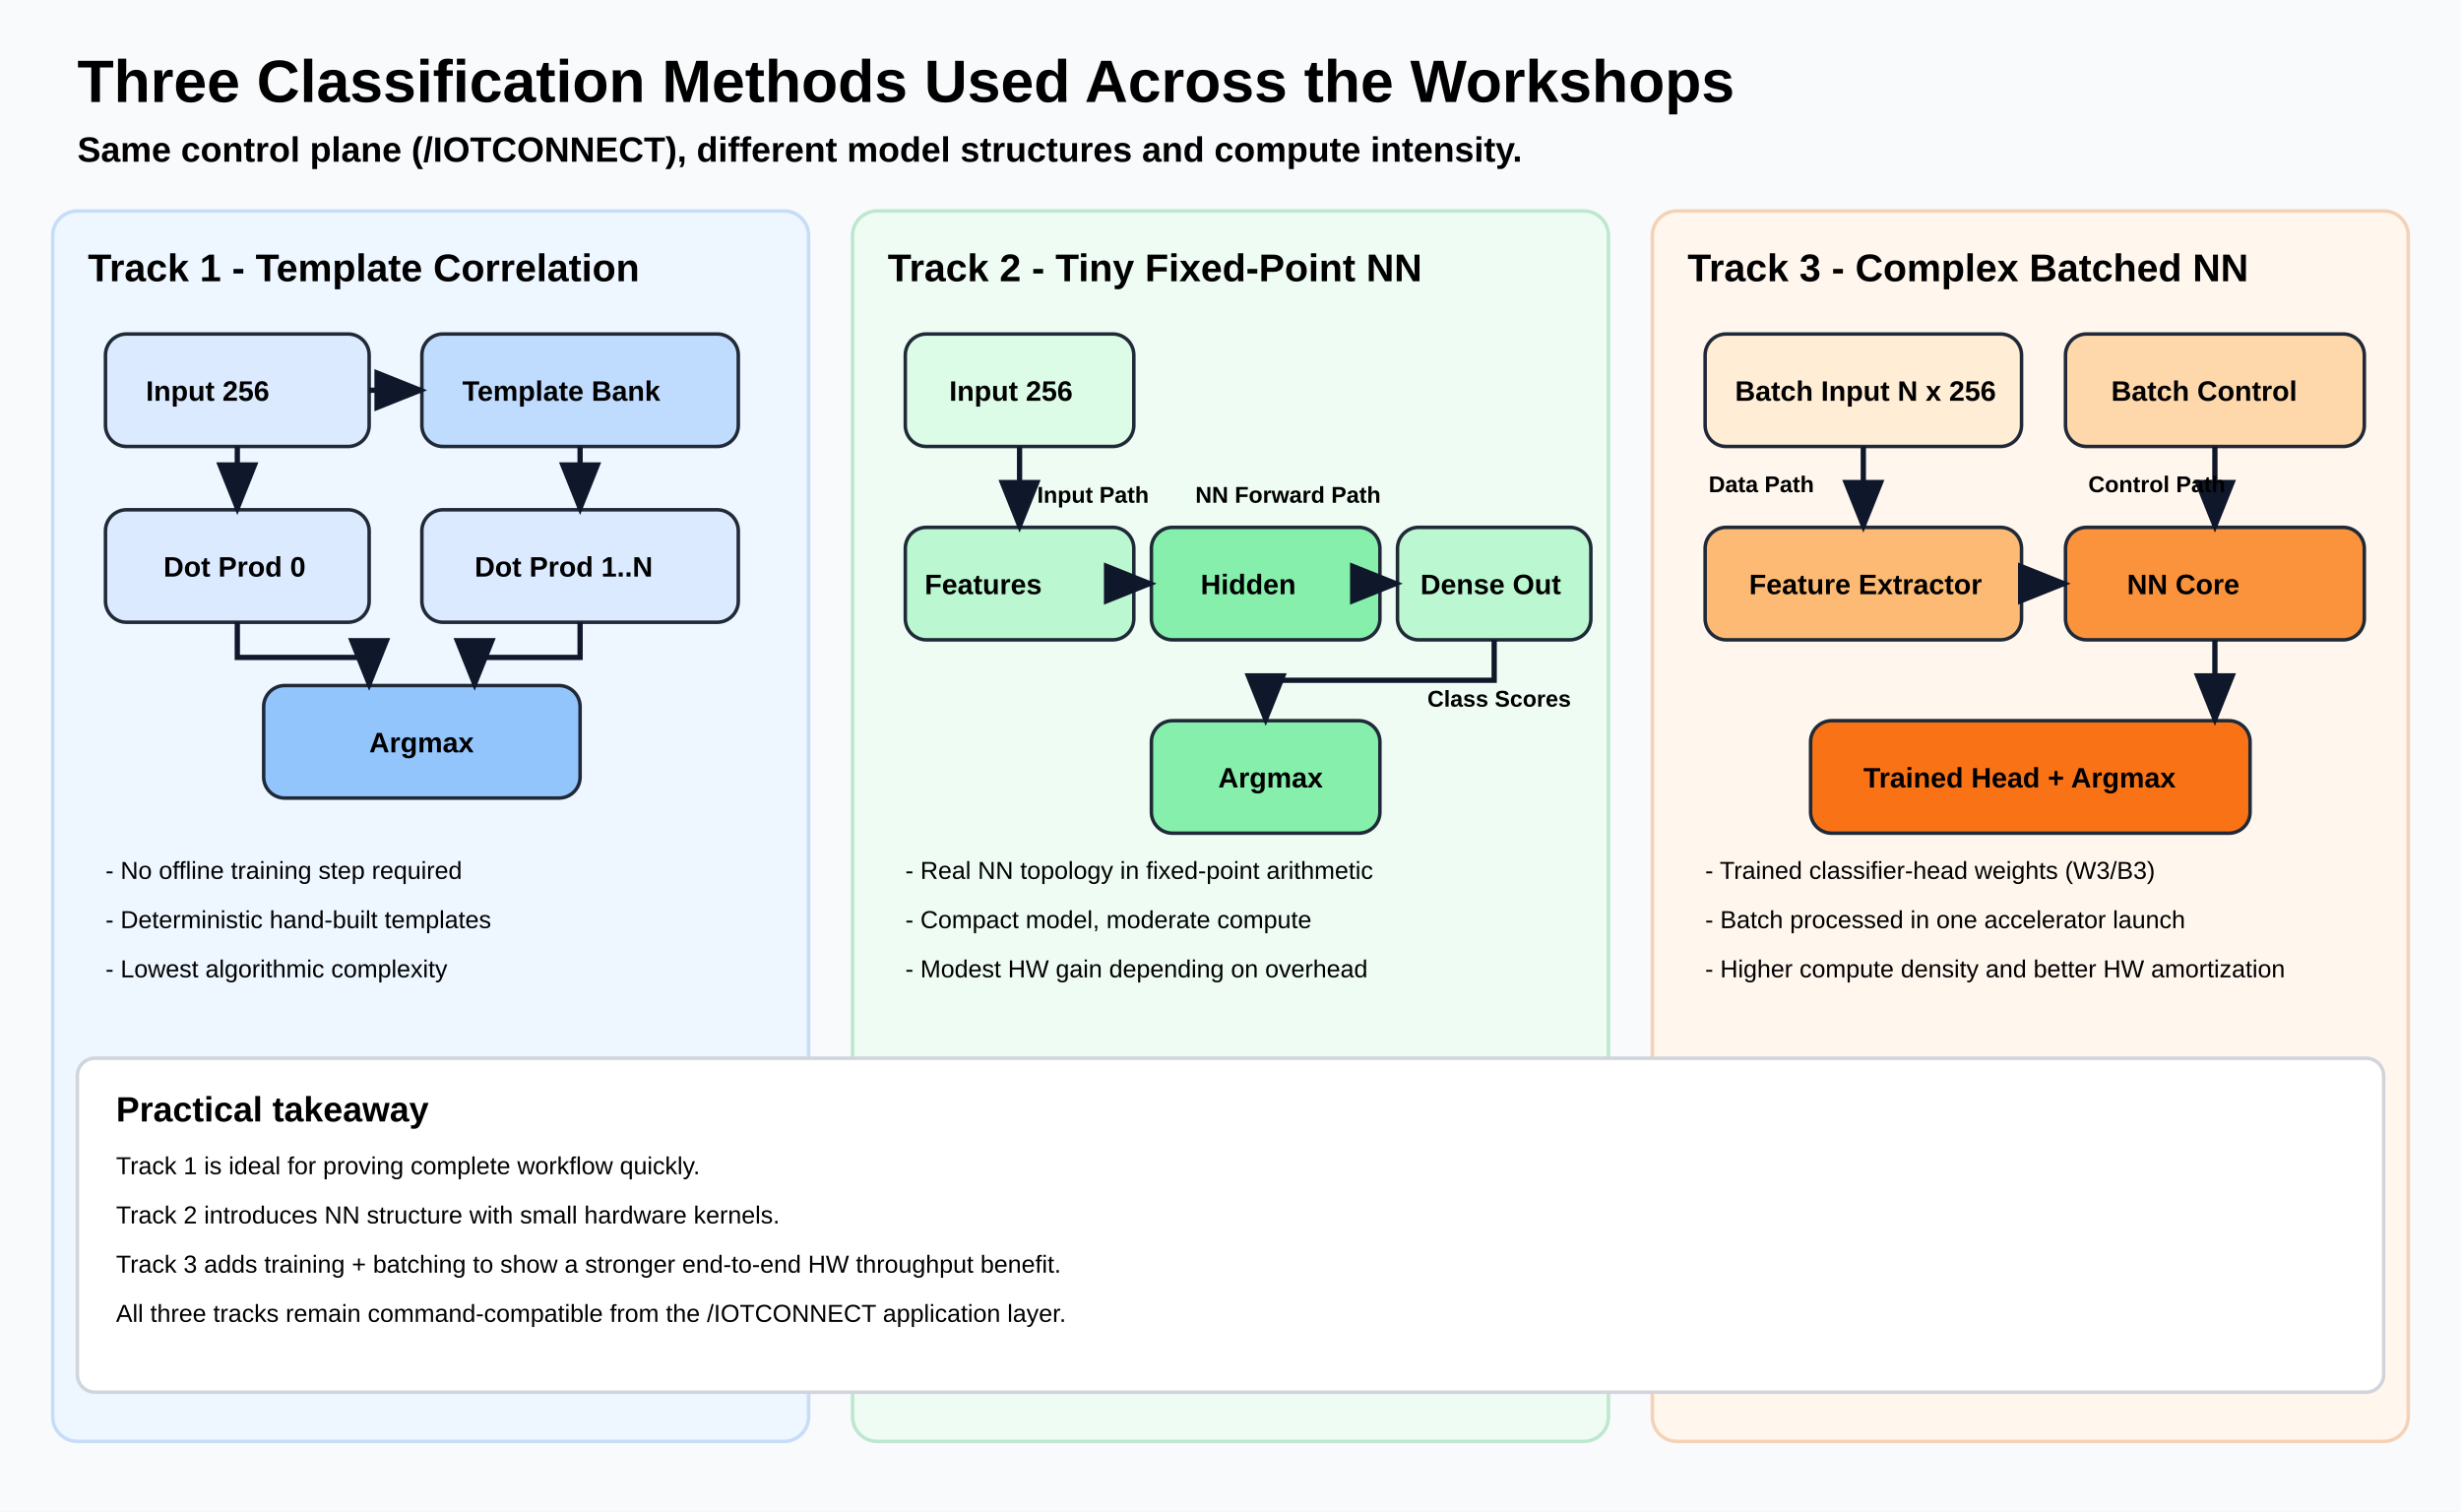
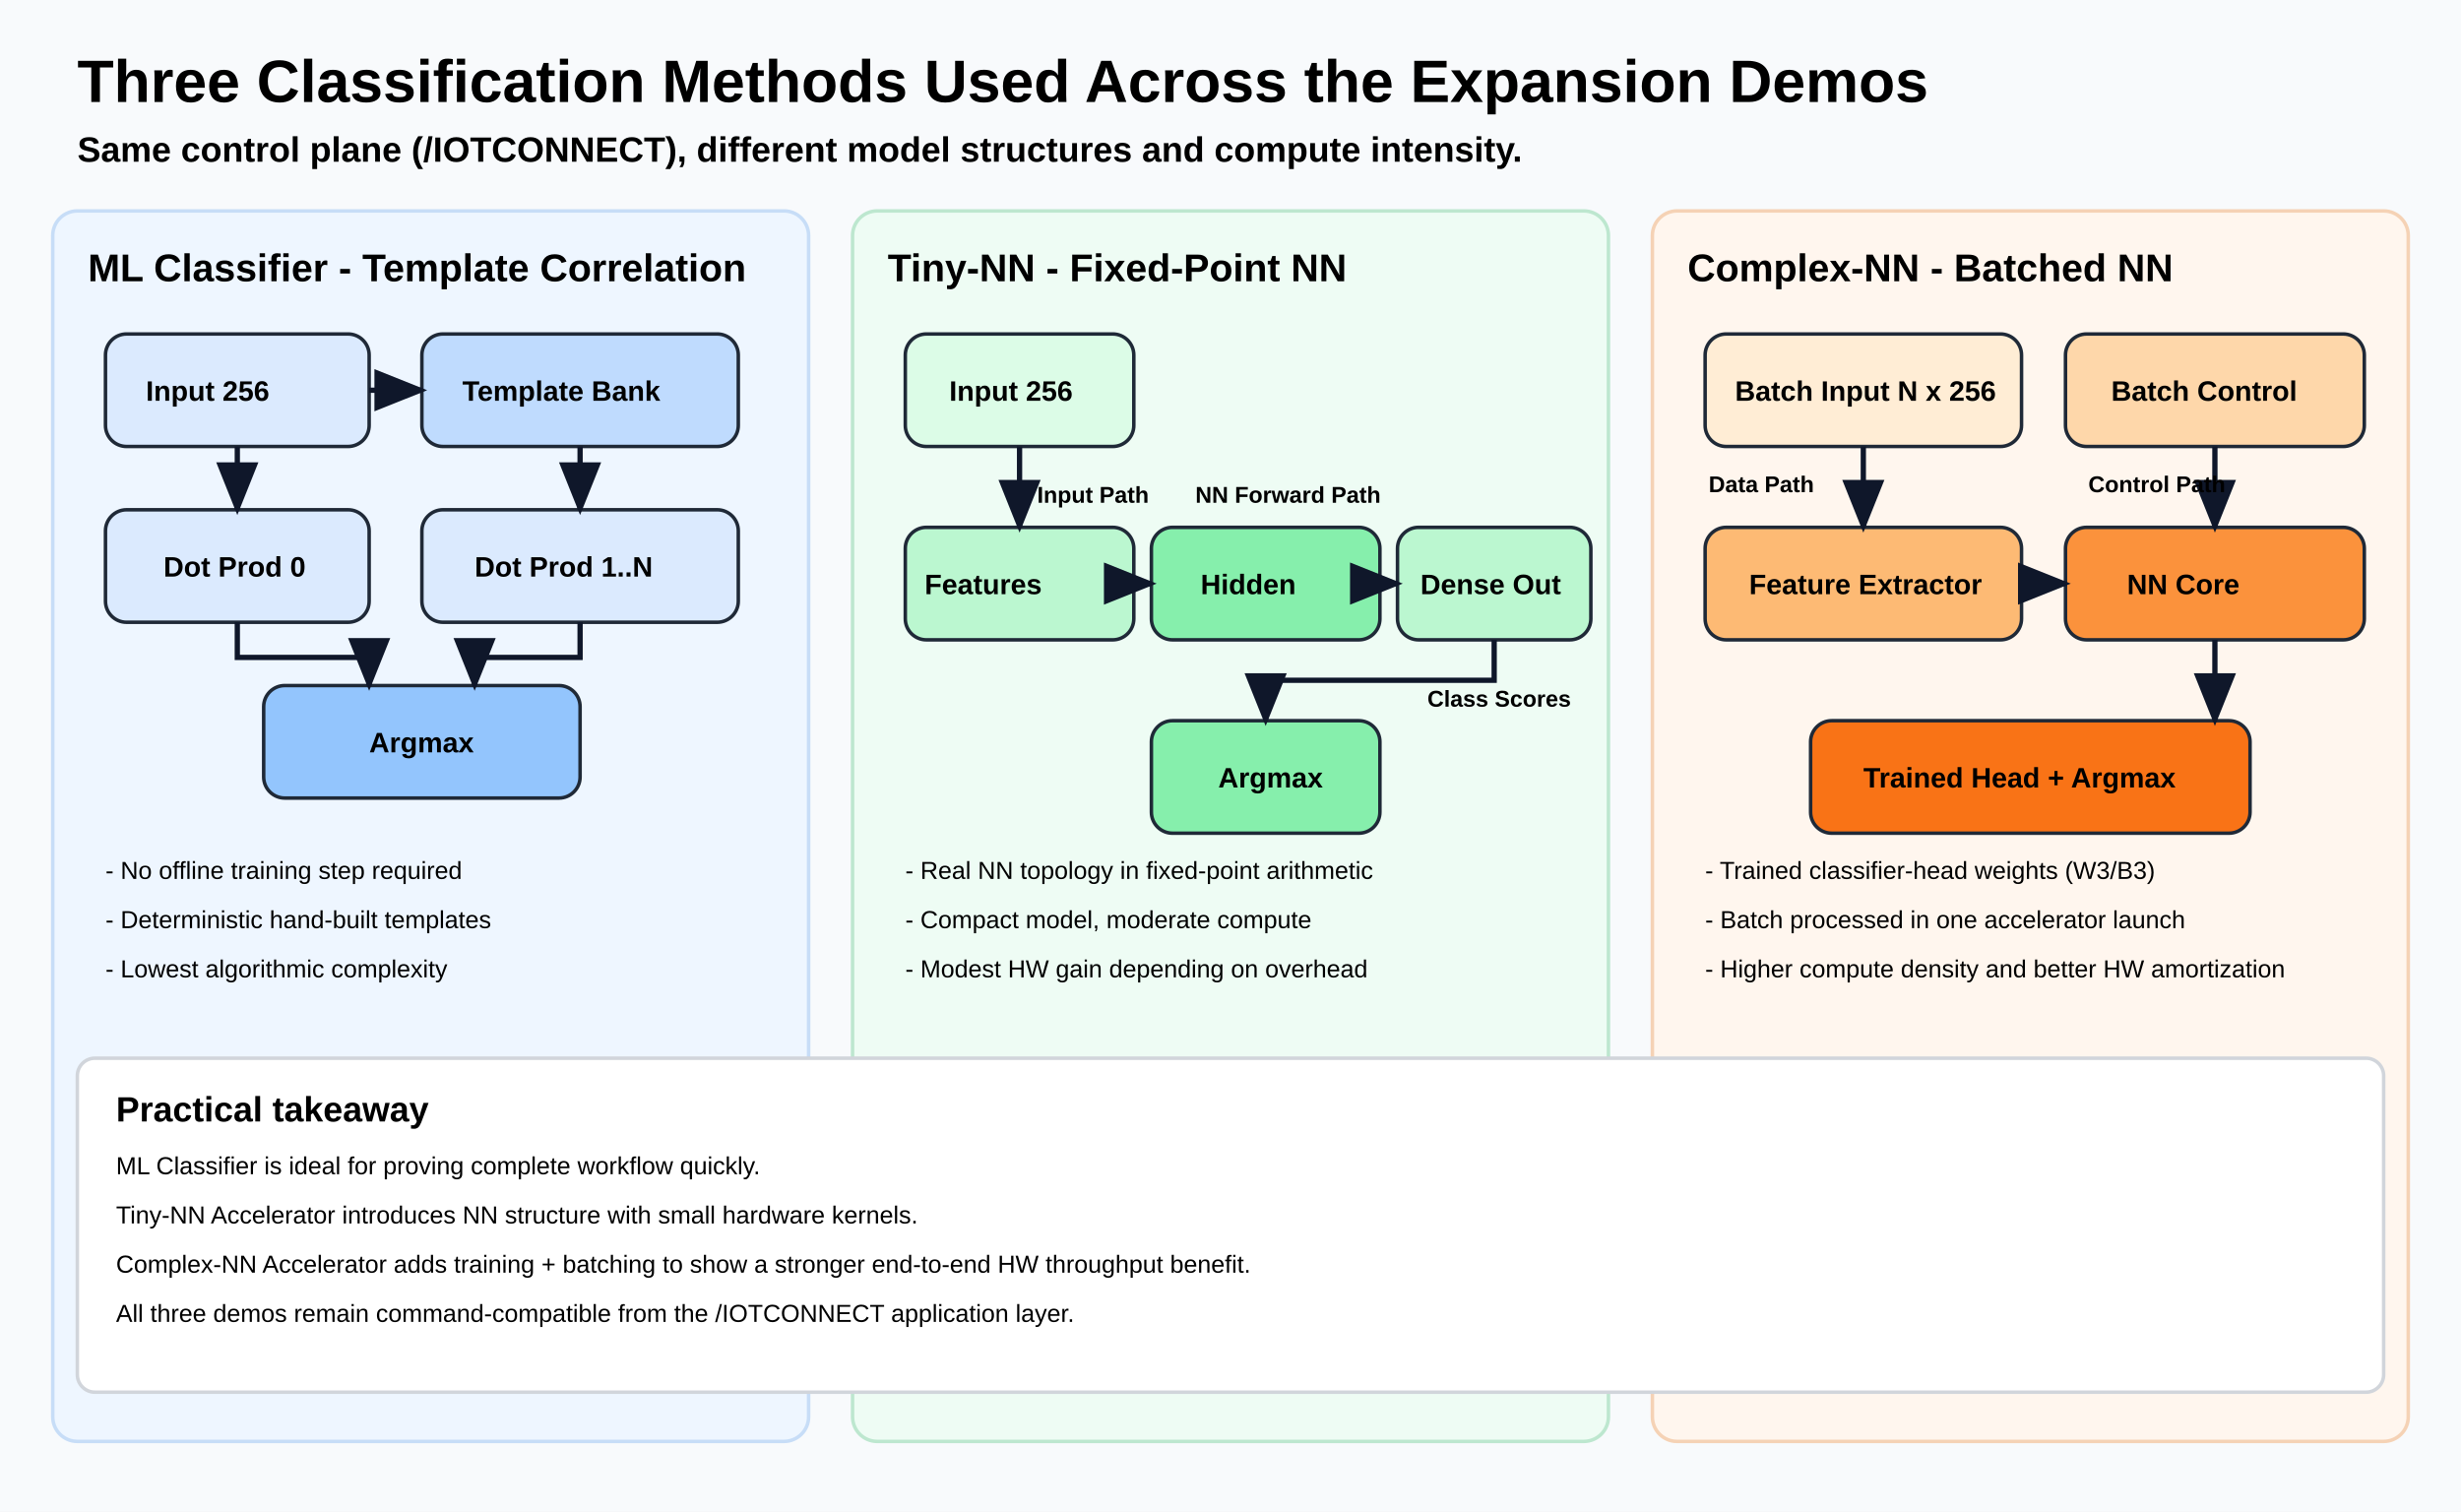
<svg xmlns="http://www.w3.org/2000/svg" width="1400" height="860" viewBox="0 0 1400 860">
  <defs>
    <style>
      .title { font: 700 34px 'Segoe UI', Arial, sans-serif; fill: #000000; }
      .subtitle { font: 600 20px 'Segoe UI', Arial, sans-serif; fill: #000000; }
      .track { font: 700 22px 'Segoe UI', Arial, sans-serif; fill: #000000; }
      .label { font: 600 16px 'Segoe UI', Arial, sans-serif; fill: #000000; }
      .small { font: 500 14px 'Segoe UI', Arial, sans-serif; fill: #000000; }
      .pathnote { font: 600 13px 'Segoe UI', Arial, sans-serif; fill: #000000; }
      .box { stroke: #1f2937; stroke-width: 2; rx: 12; ry: 12; }
      .arrow { stroke: #0f172a; stroke-width: 3; fill: none; marker-end: url(#arrow); }
    </style>
    <marker id="arrow" markerWidth="10" markerHeight="8" refX="9" refY="4" orient="auto">
      <path d="M0,0 L10,4 L0,8 z" fill="#0f172a" />
    </marker>
  </defs>
  <rect x="0" y="0" width="1400" height="860" fill="#f8fafc" />
-   <text x="44" y="58" class="title">Three Classification Methods Used Across the Workshops</text>
+   <text x="44" y="58" class="title">Three Classification Methods Used Across the Expansion Demos</text>
  <text x="44" y="92" class="subtitle">Same control plane (/IOTCONNECT), different model structures and compute intensity.</text>
  <rect x="30" y="120" width="430" height="700" fill="#eef6ff" stroke="#c7ddf7" stroke-width="2" rx="14" />
  <rect x="485" y="120" width="430" height="700" fill="#eefcf4" stroke="#bde7cf" stroke-width="2" rx="14" />
  <rect x="940" y="120" width="430" height="700" fill="#fff6ee" stroke="#f5d2b5" stroke-width="2" rx="14" />
-   <text x="50" y="160" class="track">Track 1 - Template Correlation</text>
+   <text x="50" y="160" class="track">ML Classifier - Template Correlation</text>
  <rect class="box" x="60" y="190" width="150" height="64" fill="#dbeafe" />
  <text x="83" y="228" class="label">Input 256</text>
  <rect class="box" x="240" y="190" width="180" height="64" fill="#bfdbfe" />
  <text x="263" y="228" class="label">Template Bank</text>
  <rect class="box" x="60" y="290" width="150" height="64" fill="#dbeafe" />
  <text x="93" y="328" class="label">Dot Prod 0</text>
  <rect class="box" x="240" y="290" width="180" height="64" fill="#dbeafe" />
  <text x="270" y="328" class="label">Dot Prod 1..N</text>
  <rect class="box" x="150" y="390" width="180" height="64" fill="#93c5fd" />
  <text x="210" y="428" class="label">Argmax</text>
  <line class="arrow" x1="210" y1="222" x2="240" y2="222" />
  <line class="arrow" x1="135" y1="254" x2="135" y2="290" />
  <line class="arrow" x1="330" y1="254" x2="330" y2="290" />
  <polyline class="arrow" points="135,354 135,374 210,374 210,390" />
  <polyline class="arrow" points="330,354 330,374 270,374 270,390" />
  <text x="60" y="500" class="small">- No offline training step required</text>
  <text x="60" y="528" class="small">- Deterministic hand-built templates</text>
  <text x="60" y="556" class="small">- Lowest algorithmic complexity</text>
-   <text x="505" y="160" class="track">Track 2 - Tiny Fixed-Point NN</text>
+   <text x="505" y="160" class="track">Tiny-NN - Fixed-Point NN</text>
  <rect class="box" x="515" y="190" width="130" height="64" fill="#dcfce7" />
  <text x="540" y="228" class="label">Input 256</text>
  <rect class="box" x="515" y="300" width="130" height="64" fill="#bbf7d0" />
  <text x="526" y="338" class="label">Features</text>
  <rect class="box" x="655" y="300" width="130" height="64" fill="#86efac" />
  <text x="683" y="338" class="label">Hidden</text>
  <rect class="box" x="795" y="300" width="110" height="64" fill="#bbf7d0" />
  <text x="808" y="338" class="label">Dense Out</text>
  <rect class="box" x="655" y="410" width="130" height="64" fill="#86efac" />
  <text x="693" y="448" class="label">Argmax</text>
  <line class="arrow" x1="580" y1="254" x2="580" y2="300" />
  <line class="arrow" x1="645" y1="332" x2="655" y2="332" />
  <line class="arrow" x1="785" y1="332" x2="795" y2="332" />
  <polyline class="arrow" points="850,364 850,387 720,387 720,410" />
  <text x="590" y="286" class="pathnote">Input Path</text>
  <text x="680" y="286" class="pathnote">NN Forward Path</text>
  <text x="812" y="402" class="pathnote">Class Scores</text>
  <text x="515" y="500" class="small">- Real NN topology in fixed-point arithmetic</text>
  <text x="515" y="528" class="small">- Compact model, moderate compute</text>
  <text x="515" y="556" class="small">- Modest HW gain depending on overhead</text>
-   <text x="960" y="160" class="track">Track 3 - Complex Batched NN</text>
+   <text x="960" y="160" class="track">Complex-NN - Batched NN</text>
  <rect class="box" x="970" y="190" width="180" height="64" fill="#ffedd5" />
  <text x="987" y="228" class="label">Batch Input N x 256</text>
  <rect class="box" x="1175" y="190" width="170" height="64" fill="#fed7aa" />
  <text x="1201" y="228" class="label">Batch Control</text>
  <rect class="box" x="970" y="300" width="180" height="64" fill="#fdba74" />
  <text x="995" y="338" class="label">Feature Extractor</text>
  <rect class="box" x="1175" y="300" width="170" height="64" fill="#fb923c" />
  <text x="1210" y="338" class="label">NN Core</text>
  <rect class="box" x="1030" y="410" width="250" height="64" fill="#f97316" />
  <text x="1060" y="448" class="label">Trained Head + Argmax</text>
  <line class="arrow" x1="1060" y1="254" x2="1060" y2="300" />
  <line class="arrow" x1="1150" y1="332" x2="1175" y2="332" />
  <line class="arrow" x1="1260" y1="364" x2="1260" y2="410" />
  <line class="arrow" x1="1260" y1="254" x2="1260" y2="300" />
  <text x="972" y="280" class="pathnote">Data Path</text>
  <text x="1188" y="280" class="pathnote">Control Path</text>
  <text x="970" y="500" class="small">- Trained classifier-head weights (W3/B3)</text>
  <text x="970" y="528" class="small">- Batch processed in one accelerator launch</text>
  <text x="970" y="556" class="small">- Higher compute density and better HW amortization</text>
  <rect x="44" y="602" width="1312" height="190" fill="#ffffff" stroke="#d1d5db" stroke-width="2" rx="10" />
  <text x="66" y="638" class="subtitle">Practical takeaway</text>
-   <text x="66" y="668" class="small">Track 1 is ideal for proving complete workflow quickly.</text>
-   <text x="66" y="696" class="small">Track 2 introduces NN structure with small hardware kernels.</text>
-   <text x="66" y="724" class="small">Track 3 adds training + batching to show a stronger end-to-end HW throughput benefit.</text>
-   <text x="66" y="752" class="small">All three tracks remain command-compatible from the /IOTCONNECT application layer.</text>
+   <text x="66" y="668" class="small">ML Classifier is ideal for proving complete workflow quickly.</text>
+   <text x="66" y="696" class="small">Tiny-NN Accelerator introduces NN structure with small hardware kernels.</text>
+   <text x="66" y="724" class="small">Complex-NN Accelerator adds training + batching to show a stronger end-to-end HW throughput benefit.</text>
+   <text x="66" y="752" class="small">All three demos remain command-compatible from the /IOTCONNECT application layer.</text>
</svg>
